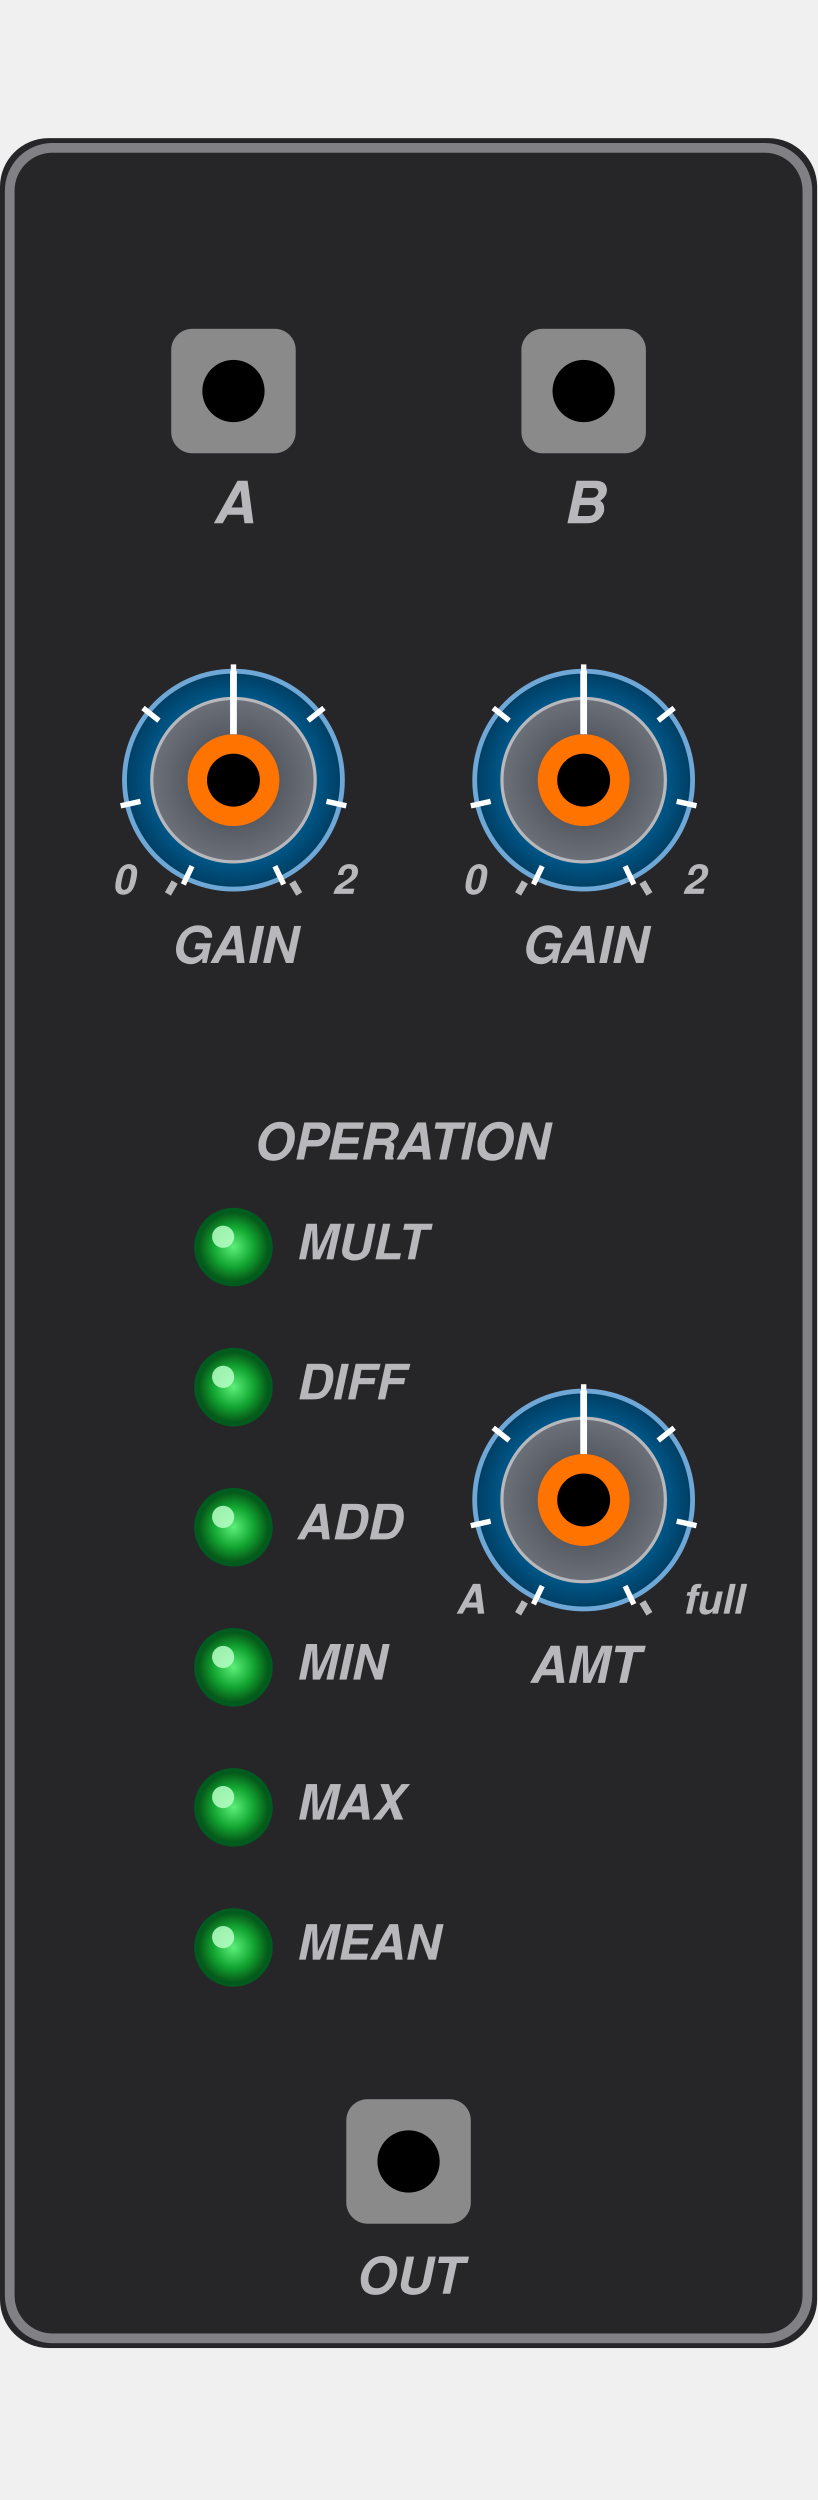
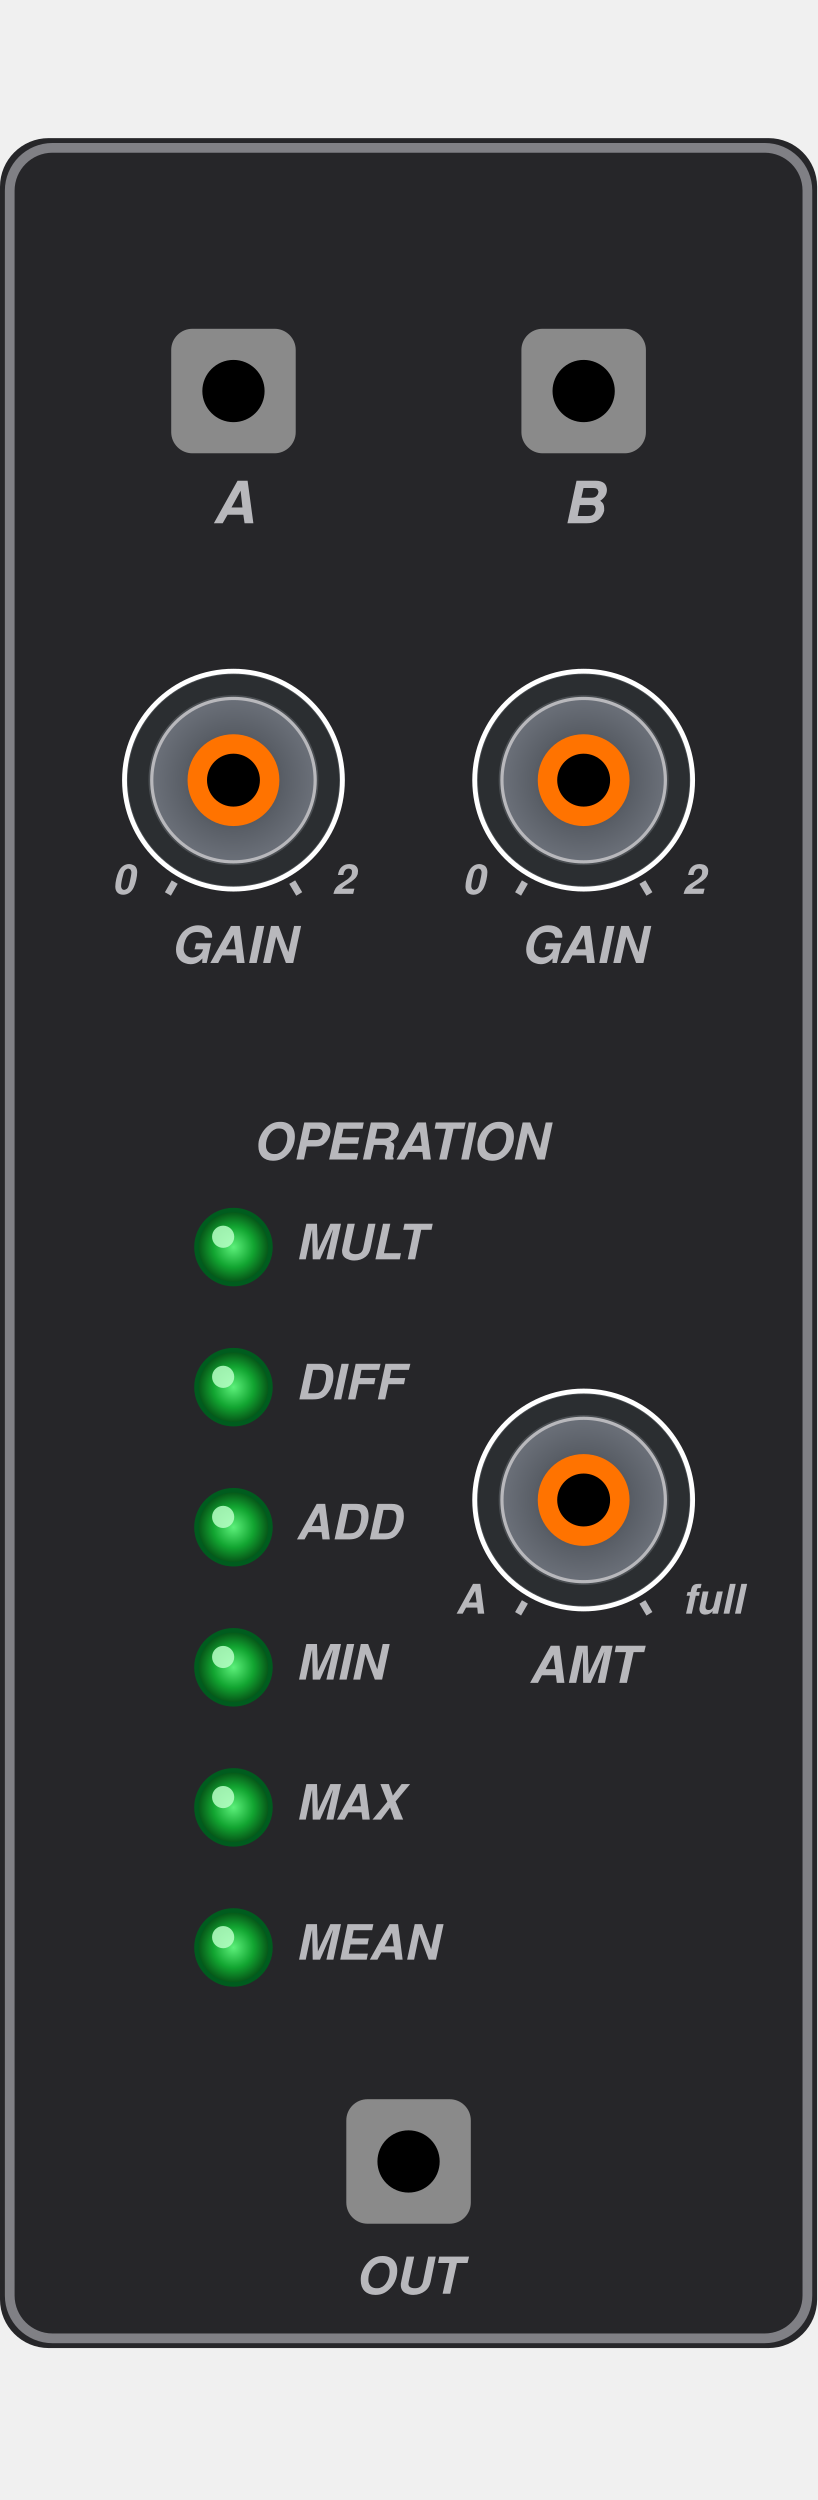
<svg xmlns="http://www.w3.org/2000/svg" width="42mm" height="128.5mm" viewBox="3.9 0 42 128.5" font-family="Arial Narrow, Helvetica, Arial, sans-serif">
  <defs>
    <radialGradient id="blueRing">
      <stop offset="0" stop-color="#1688cc" />
      <stop offset="0.55" stop-color="#006da8" />
      <stop offset="1" stop-color="#003d62" />
    </radialGradient>
    <radialGradient id="blueDial">
      <stop offset="0" stop-color="#1d79b7" />
      <stop offset="0.6" stop-color="#00639a" />
      <stop offset="1" stop-color="#00456e" />
    </radialGradient>
    <radialGradient id="knobCap">
      <stop offset="0" stop-color="#3a3d43" />
      <stop offset="0.4" stop-color="#4c5058" />
      <stop offset="0.62" stop-color="#5a5f67" />
      <stop offset="1" stop-color="#6b7079" />
    </radialGradient>
    <radialGradient id="redLed">
      <stop offset="0" stop-color="#ff4a4a" />
      <stop offset="0.55" stop-color="#d00000" />
      <stop offset="1" stop-color="#650000" />
    </radialGradient>
    <radialGradient id="greenLed">
      <stop offset="0" stop-color="#5cf07a" />
      <stop offset="0.55" stop-color="#12a531" />
      <stop offset="1" stop-color="#054d15" />
    </radialGradient>
    <radialGradient id="orangeLed">
      <stop offset="0" stop-color="#ffbf5c" />
      <stop offset="0.55" stop-color="#ef7d00" />
      <stop offset="1" stop-color="#7a3a00" />
    </radialGradient>
  </defs>
  <g transform="translate(3.9 7.0994)">
    <rect x="0" y="0" width="42" height="113.591" rx="2.5" fill="#262629" />
    <rect x="0.5" y="0.5" width="41" height="112.591" rx="2.2" fill="none" stroke="#808085" stroke-width="0.5" />
    <g data-wcoast-port="aIn" data-wcoast-cx="12" data-wcoast-cy="13">
      <rect x="8.80" y="9.80" width="6.40" height="6.40" rx="1.09" fill="#8a8a8a" data-wcoast-role="jackbody" />
      <circle cx="12" cy="13" r="1.6" fill="#000000" data-wcoast-role="jackhole" />
    </g>
    <text x="12" y="19.8" font-size="3.006" font-weight="700" font-style="italic" fill="#b8b8bc" text-anchor="middle" font-family="Arial Narrow, Helvetica, Arial, sans-serif">A</text>
    <g data-wcoast-port="bIn" data-wcoast-cx="30" data-wcoast-cy="13">
      <rect x="26.80" y="9.80" width="6.40" height="6.40" rx="1.09" fill="#8a8a8a" data-wcoast-role="jackbody" />
      <circle cx="30" cy="13" r="1.6" fill="#000000" data-wcoast-role="jackhole" />
    </g>
    <text x="30" y="19.8" font-size="3.006" font-weight="700" font-style="italic" fill="#b8b8bc" text-anchor="middle" font-family="Arial Narrow, Helvetica, Arial, sans-serif">B</text>
    <text x="6.925" y="38.846" font-size="2.106" font-weight="700" font-style="italic" fill="#b8b8bc" text-anchor="end" font-family="Arial Narrow, Helvetica, Arial, sans-serif">0</text>
    <text x="17.075" y="38.846" font-size="2.106" font-weight="700" font-style="italic" fill="#b8b8bc" text-anchor="start" font-family="Arial Narrow, Helvetica, Arial, sans-serif">2</text>
    <g data-wcoast-param="gainA" data-wcoast-cx="12" data-wcoast-cy="33" data-wcoast-angle-min="-150" data-wcoast-angle-max="150" data-wcoast-port="gainACv" data-wcoast-depth="gainADepth" data-wcoast-av="off">
-       <circle cx="12" cy="33" r="5.6" fill="url(#blueRing)" stroke="#6fa8d6" stroke-width="0.247" />
+       <circle cx="12" cy="33" r="5.6" fill="#4a4e52" stroke="#ffffff" stroke-width="0.25" data-wcoast-role="rim" />
+       <circle cx="12" cy="33" r="4.9" fill="none" stroke="#2b2e31" stroke-width="1.064" data-wcoast-role="gauge-track" />
      <circle cx="12" cy="33" r="4.2" fill="url(#knobCap)" stroke="#b8b8bc" stroke-width="0.165" />
      <line x1="8.98" y1="38.24" x2="8.63" y2="38.85" stroke="#b8b8bc" stroke-width="0.355" />
      <line x1="15.02" y1="38.24" x2="15.38" y2="38.85" stroke="#b8b8bc" stroke-width="0.355" />
      <circle cx="12" cy="33" r="2.36" fill="#ff7300" />
      <circle cx="12" cy="33" r="1.36" fill="#000000" data-wcoast-role="jackhole" />
-       <g data-wcoast-role="indicator">
-         <line x1="12.00" y1="27.05" x2="12.00" y2="28.10" stroke="#ffffff" stroke-width="0.278" />
-         <line x1="16.65" y1="29.29" x2="15.83" y2="29.94" stroke="#ffffff" stroke-width="0.278" />
-         <line x1="17.80" y1="34.32" x2="16.78" y2="34.09" stroke="#ffffff" stroke-width="0.278" />
-         <line x1="14.58" y1="38.36" x2="14.13" y2="37.42" stroke="#ffffff" stroke-width="0.278" />
-         <line x1="9.42" y1="38.36" x2="9.87" y2="37.42" stroke="#ffffff" stroke-width="0.278" />
-         <line x1="6.20" y1="34.32" x2="7.22" y2="34.09" stroke="#ffffff" stroke-width="0.278" />
-         <line x1="7.35" y1="29.29" x2="8.17" y2="29.94" stroke="#ffffff" stroke-width="0.278" />
-         <line x1="12" y1="30.64" x2="12" y2="27.40" stroke="#ffffff" stroke-width="0.348" />
-       </g>
+       <g data-wcoast-role="indicator" data-wcoast-cap="4.2">
+     </g>
    </g>
    <text x="12" y="42.4" font-size="2.606" font-weight="700" font-style="italic" fill="#b8b8bc" text-anchor="middle" font-family="Arial Narrow, Helvetica, Arial, sans-serif">GAIN</text>
    <text x="24.925" y="38.846" font-size="2.106" font-weight="700" font-style="italic" fill="#b8b8bc" text-anchor="end" font-family="Arial Narrow, Helvetica, Arial, sans-serif">0</text>
    <text x="35.075" y="38.846" font-size="2.106" font-weight="700" font-style="italic" fill="#b8b8bc" text-anchor="start" font-family="Arial Narrow, Helvetica, Arial, sans-serif">2</text>
    <g data-wcoast-param="gainB" data-wcoast-cx="30" data-wcoast-cy="33" data-wcoast-angle-min="-150" data-wcoast-angle-max="150" data-wcoast-port="gainBCv" data-wcoast-depth="gainBDepth" data-wcoast-av="off">
-       <circle cx="30" cy="33" r="5.6" fill="url(#blueRing)" stroke="#6fa8d6" stroke-width="0.247" />
+       <circle cx="30" cy="33" r="5.6" fill="#4a4e52" stroke="#ffffff" stroke-width="0.25" data-wcoast-role="rim" />
+       <circle cx="30" cy="33" r="4.9" fill="none" stroke="#2b2e31" stroke-width="1.064" data-wcoast-role="gauge-track" />
      <circle cx="30" cy="33" r="4.2" fill="url(#knobCap)" stroke="#b8b8bc" stroke-width="0.165" />
      <line x1="26.98" y1="38.24" x2="26.63" y2="38.85" stroke="#b8b8bc" stroke-width="0.355" />
      <line x1="33.02" y1="38.24" x2="33.38" y2="38.85" stroke="#b8b8bc" stroke-width="0.355" />
      <circle cx="30" cy="33" r="2.36" fill="#ff7300" />
      <circle cx="30" cy="33" r="1.36" fill="#000000" data-wcoast-role="jackhole" />
-       <g data-wcoast-role="indicator">
-         <line x1="30.00" y1="27.05" x2="30.00" y2="28.10" stroke="#ffffff" stroke-width="0.278" />
-         <line x1="34.65" y1="29.29" x2="33.83" y2="29.94" stroke="#ffffff" stroke-width="0.278" />
-         <line x1="35.80" y1="34.32" x2="34.78" y2="34.09" stroke="#ffffff" stroke-width="0.278" />
-         <line x1="32.58" y1="38.36" x2="32.13" y2="37.42" stroke="#ffffff" stroke-width="0.278" />
-         <line x1="27.42" y1="38.36" x2="27.87" y2="37.42" stroke="#ffffff" stroke-width="0.278" />
-         <line x1="24.20" y1="34.32" x2="25.22" y2="34.09" stroke="#ffffff" stroke-width="0.278" />
-         <line x1="25.35" y1="29.29" x2="26.17" y2="29.94" stroke="#ffffff" stroke-width="0.278" />
-         <line x1="30" y1="30.64" x2="30" y2="27.40" stroke="#ffffff" stroke-width="0.348" />
-       </g>
+       <g data-wcoast-role="indicator" data-wcoast-cap="4.2">
+     </g>
    </g>
    <text x="30" y="42.4" font-size="2.606" font-weight="700" font-style="italic" fill="#b8b8bc" text-anchor="middle" font-family="Arial Narrow, Helvetica, Arial, sans-serif">GAIN</text>
    <text x="13" y="52.5" font-size="2.606" font-weight="700" font-style="italic" fill="#b8b8bc" text-anchor="start" font-family="Arial Narrow, Helvetica, Arial, sans-serif">OPERATION</text>
    <g data-wcoast-param="op">
      <circle cx="12" cy="57" r="1.9" fill="url(#greenLed)" stroke="#005c1e" stroke-width="0.237" data-wcoast-role="step-indicator" data-wcoast-step="mult" data-wcoast-led="green" />
      <circle cx="11.47" cy="56.47" r="0.57" fill="#b7ffc6" opacity="0.85" data-wcoast-role="led-gloss" pointer-events="none" />
      <text x="15.2" y="57.63" font-size="2.506" font-weight="700" font-style="italic" fill="#b8b8bc" text-anchor="start" font-family="Arial Narrow, Helvetica, Arial, sans-serif">MULT</text>
      <circle cx="12" cy="64.2" r="1.9" fill="url(#greenLed)" stroke="#005c1e" stroke-width="0.237" data-wcoast-role="step-indicator" data-wcoast-step="diff" data-wcoast-led="green" />
      <circle cx="11.47" cy="63.67" r="0.57" fill="#b7ffc6" opacity="0.85" data-wcoast-role="led-gloss" pointer-events="none" />
      <text x="15.2" y="64.83" font-size="2.506" font-weight="700" font-style="italic" fill="#b8b8bc" text-anchor="start" font-family="Arial Narrow, Helvetica, Arial, sans-serif">DIFF</text>
      <circle cx="12" cy="71.4" r="1.9" fill="url(#greenLed)" stroke="#005c1e" stroke-width="0.237" data-wcoast-role="step-indicator" data-wcoast-step="add" data-wcoast-led="green" />
      <circle cx="11.47" cy="70.87" r="0.57" fill="#b7ffc6" opacity="0.85" data-wcoast-role="led-gloss" pointer-events="none" />
      <text x="15.2" y="72.03" font-size="2.506" font-weight="700" font-style="italic" fill="#b8b8bc" text-anchor="start" font-family="Arial Narrow, Helvetica, Arial, sans-serif">ADD</text>
      <circle cx="12" cy="78.6" r="1.9" fill="url(#greenLed)" stroke="#005c1e" stroke-width="0.237" data-wcoast-role="step-indicator" data-wcoast-step="min" data-wcoast-led="green" />
      <circle cx="11.47" cy="78.07" r="0.57" fill="#b7ffc6" opacity="0.85" data-wcoast-role="led-gloss" pointer-events="none" />
      <text x="15.2" y="79.23" font-size="2.506" font-weight="700" font-style="italic" fill="#b8b8bc" text-anchor="start" font-family="Arial Narrow, Helvetica, Arial, sans-serif">MIN</text>
      <circle cx="12" cy="85.8" r="1.9" fill="url(#greenLed)" stroke="#005c1e" stroke-width="0.237" data-wcoast-role="step-indicator" data-wcoast-step="max" data-wcoast-led="green" />
      <circle cx="11.47" cy="85.27" r="0.57" fill="#b7ffc6" opacity="0.85" data-wcoast-role="led-gloss" pointer-events="none" />
      <text x="15.2" y="86.43" font-size="2.506" font-weight="700" font-style="italic" fill="#b8b8bc" text-anchor="start" font-family="Arial Narrow, Helvetica, Arial, sans-serif">MAX</text>
      <circle cx="12" cy="93" r="1.9" fill="url(#greenLed)" stroke="#005c1e" stroke-width="0.237" data-wcoast-role="step-indicator" data-wcoast-step="mean" data-wcoast-led="green" />
      <circle cx="11.47" cy="92.47" r="0.57" fill="#b7ffc6" opacity="0.85" data-wcoast-role="led-gloss" pointer-events="none" />
      <text x="15.2" y="93.63" font-size="2.506" font-weight="700" font-style="italic" fill="#b8b8bc" text-anchor="start" font-family="Arial Narrow, Helvetica, Arial, sans-serif">MEAN</text>
    </g>
    <text x="24.925" y="75.846" font-size="2.106" font-weight="700" font-style="italic" fill="#b8b8bc" text-anchor="end" font-family="Arial Narrow, Helvetica, Arial, sans-serif">A</text>
    <text x="35.075" y="75.846" font-size="2.106" font-weight="700" font-style="italic" fill="#b8b8bc" text-anchor="start" font-family="Arial Narrow, Helvetica, Arial, sans-serif">full</text>
    <g data-wcoast-param="amount" data-wcoast-cx="30" data-wcoast-cy="70" data-wcoast-angle-min="-150" data-wcoast-angle-max="150" data-wcoast-port="amountCv" data-wcoast-depth="amountDepth" data-wcoast-av="off">
-       <circle cx="30" cy="70" r="5.6" fill="url(#blueRing)" stroke="#6fa8d6" stroke-width="0.247" />
+       <circle cx="30" cy="70" r="5.6" fill="#4a4e52" stroke="#ffffff" stroke-width="0.25" data-wcoast-role="rim" />
+       <circle cx="30" cy="70" r="4.9" fill="none" stroke="#2b2e31" stroke-width="1.064" data-wcoast-role="gauge-track" />
      <circle cx="30" cy="70" r="4.2" fill="url(#knobCap)" stroke="#b8b8bc" stroke-width="0.165" />
      <line x1="26.98" y1="75.24" x2="26.63" y2="75.85" stroke="#b8b8bc" stroke-width="0.355" />
      <line x1="33.02" y1="75.24" x2="33.38" y2="75.85" stroke="#b8b8bc" stroke-width="0.355" />
      <circle cx="30" cy="70" r="2.36" fill="#ff7300" />
      <circle cx="30" cy="70" r="1.36" fill="#000000" data-wcoast-role="jackhole" />
-       <g data-wcoast-role="indicator">
-         <line x1="30.00" y1="64.05" x2="30.00" y2="65.10" stroke="#ffffff" stroke-width="0.278" />
-         <line x1="34.65" y1="66.29" x2="33.83" y2="66.94" stroke="#ffffff" stroke-width="0.278" />
-         <line x1="35.80" y1="71.32" x2="34.78" y2="71.09" stroke="#ffffff" stroke-width="0.278" />
-         <line x1="32.58" y1="75.36" x2="32.13" y2="74.42" stroke="#ffffff" stroke-width="0.278" />
-         <line x1="27.42" y1="75.36" x2="27.87" y2="74.42" stroke="#ffffff" stroke-width="0.278" />
-         <line x1="24.20" y1="71.32" x2="25.22" y2="71.09" stroke="#ffffff" stroke-width="0.278" />
-         <line x1="25.35" y1="66.29" x2="26.17" y2="66.94" stroke="#ffffff" stroke-width="0.278" />
-         <line x1="30" y1="67.64" x2="30" y2="64.40" stroke="#ffffff" stroke-width="0.348" />
-       </g>
+       <g data-wcoast-role="indicator" data-wcoast-cap="4.2">
+     </g>
    </g>
    <text x="30" y="79.4" font-size="2.606" font-weight="700" font-style="italic" fill="#b8b8bc" text-anchor="middle" font-family="Arial Narrow, Helvetica, Arial, sans-serif">AMT</text>
    <g data-wcoast-port="outImage" data-wcoast-cx="21" data-wcoast-cy="104">
      <rect x="17.80" y="100.80" width="6.40" height="6.40" rx="1.09" fill="#8a8a8a" data-wcoast-role="jackbody" />
      <circle cx="21" cy="104" r="1.6" fill="#000000" data-wcoast-role="jackhole" />
    </g>
    <text x="21" y="110.8" font-size="2.606" font-weight="700" font-style="italic" fill="#b8b8bc" text-anchor="middle" font-family="Arial Narrow, Helvetica, Arial, sans-serif">OUT</text>
  </g>
</svg>
